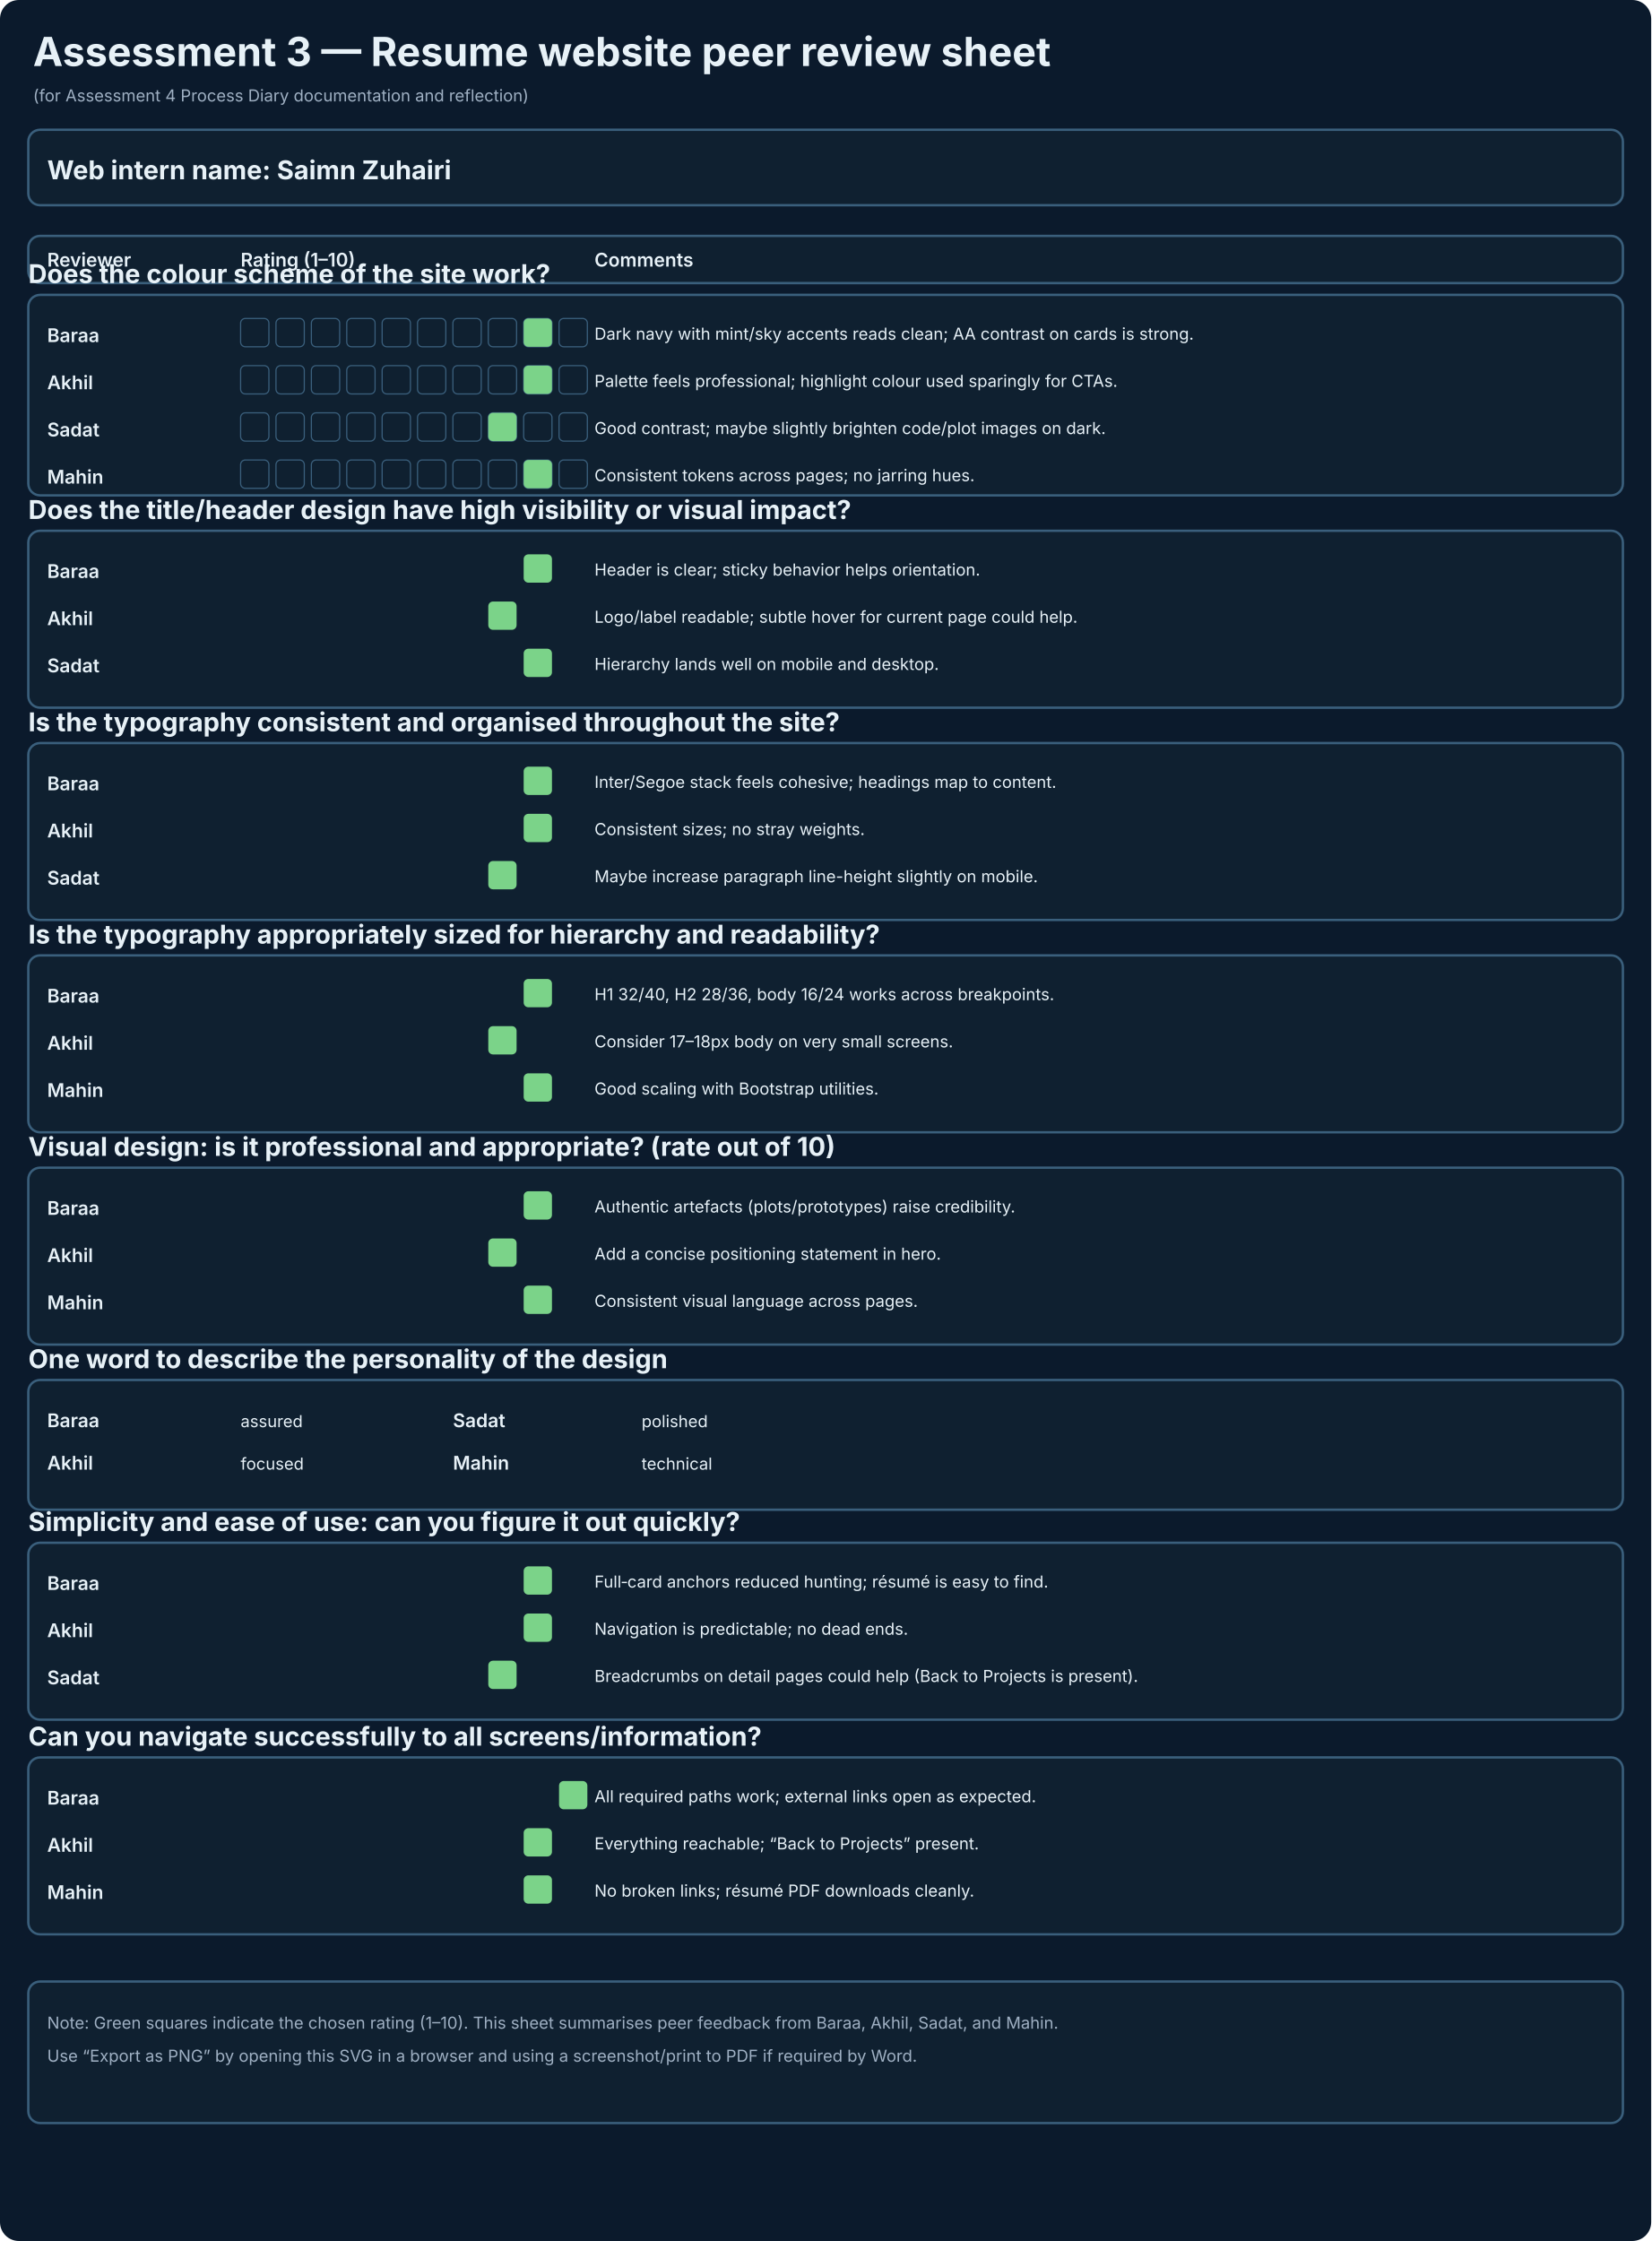
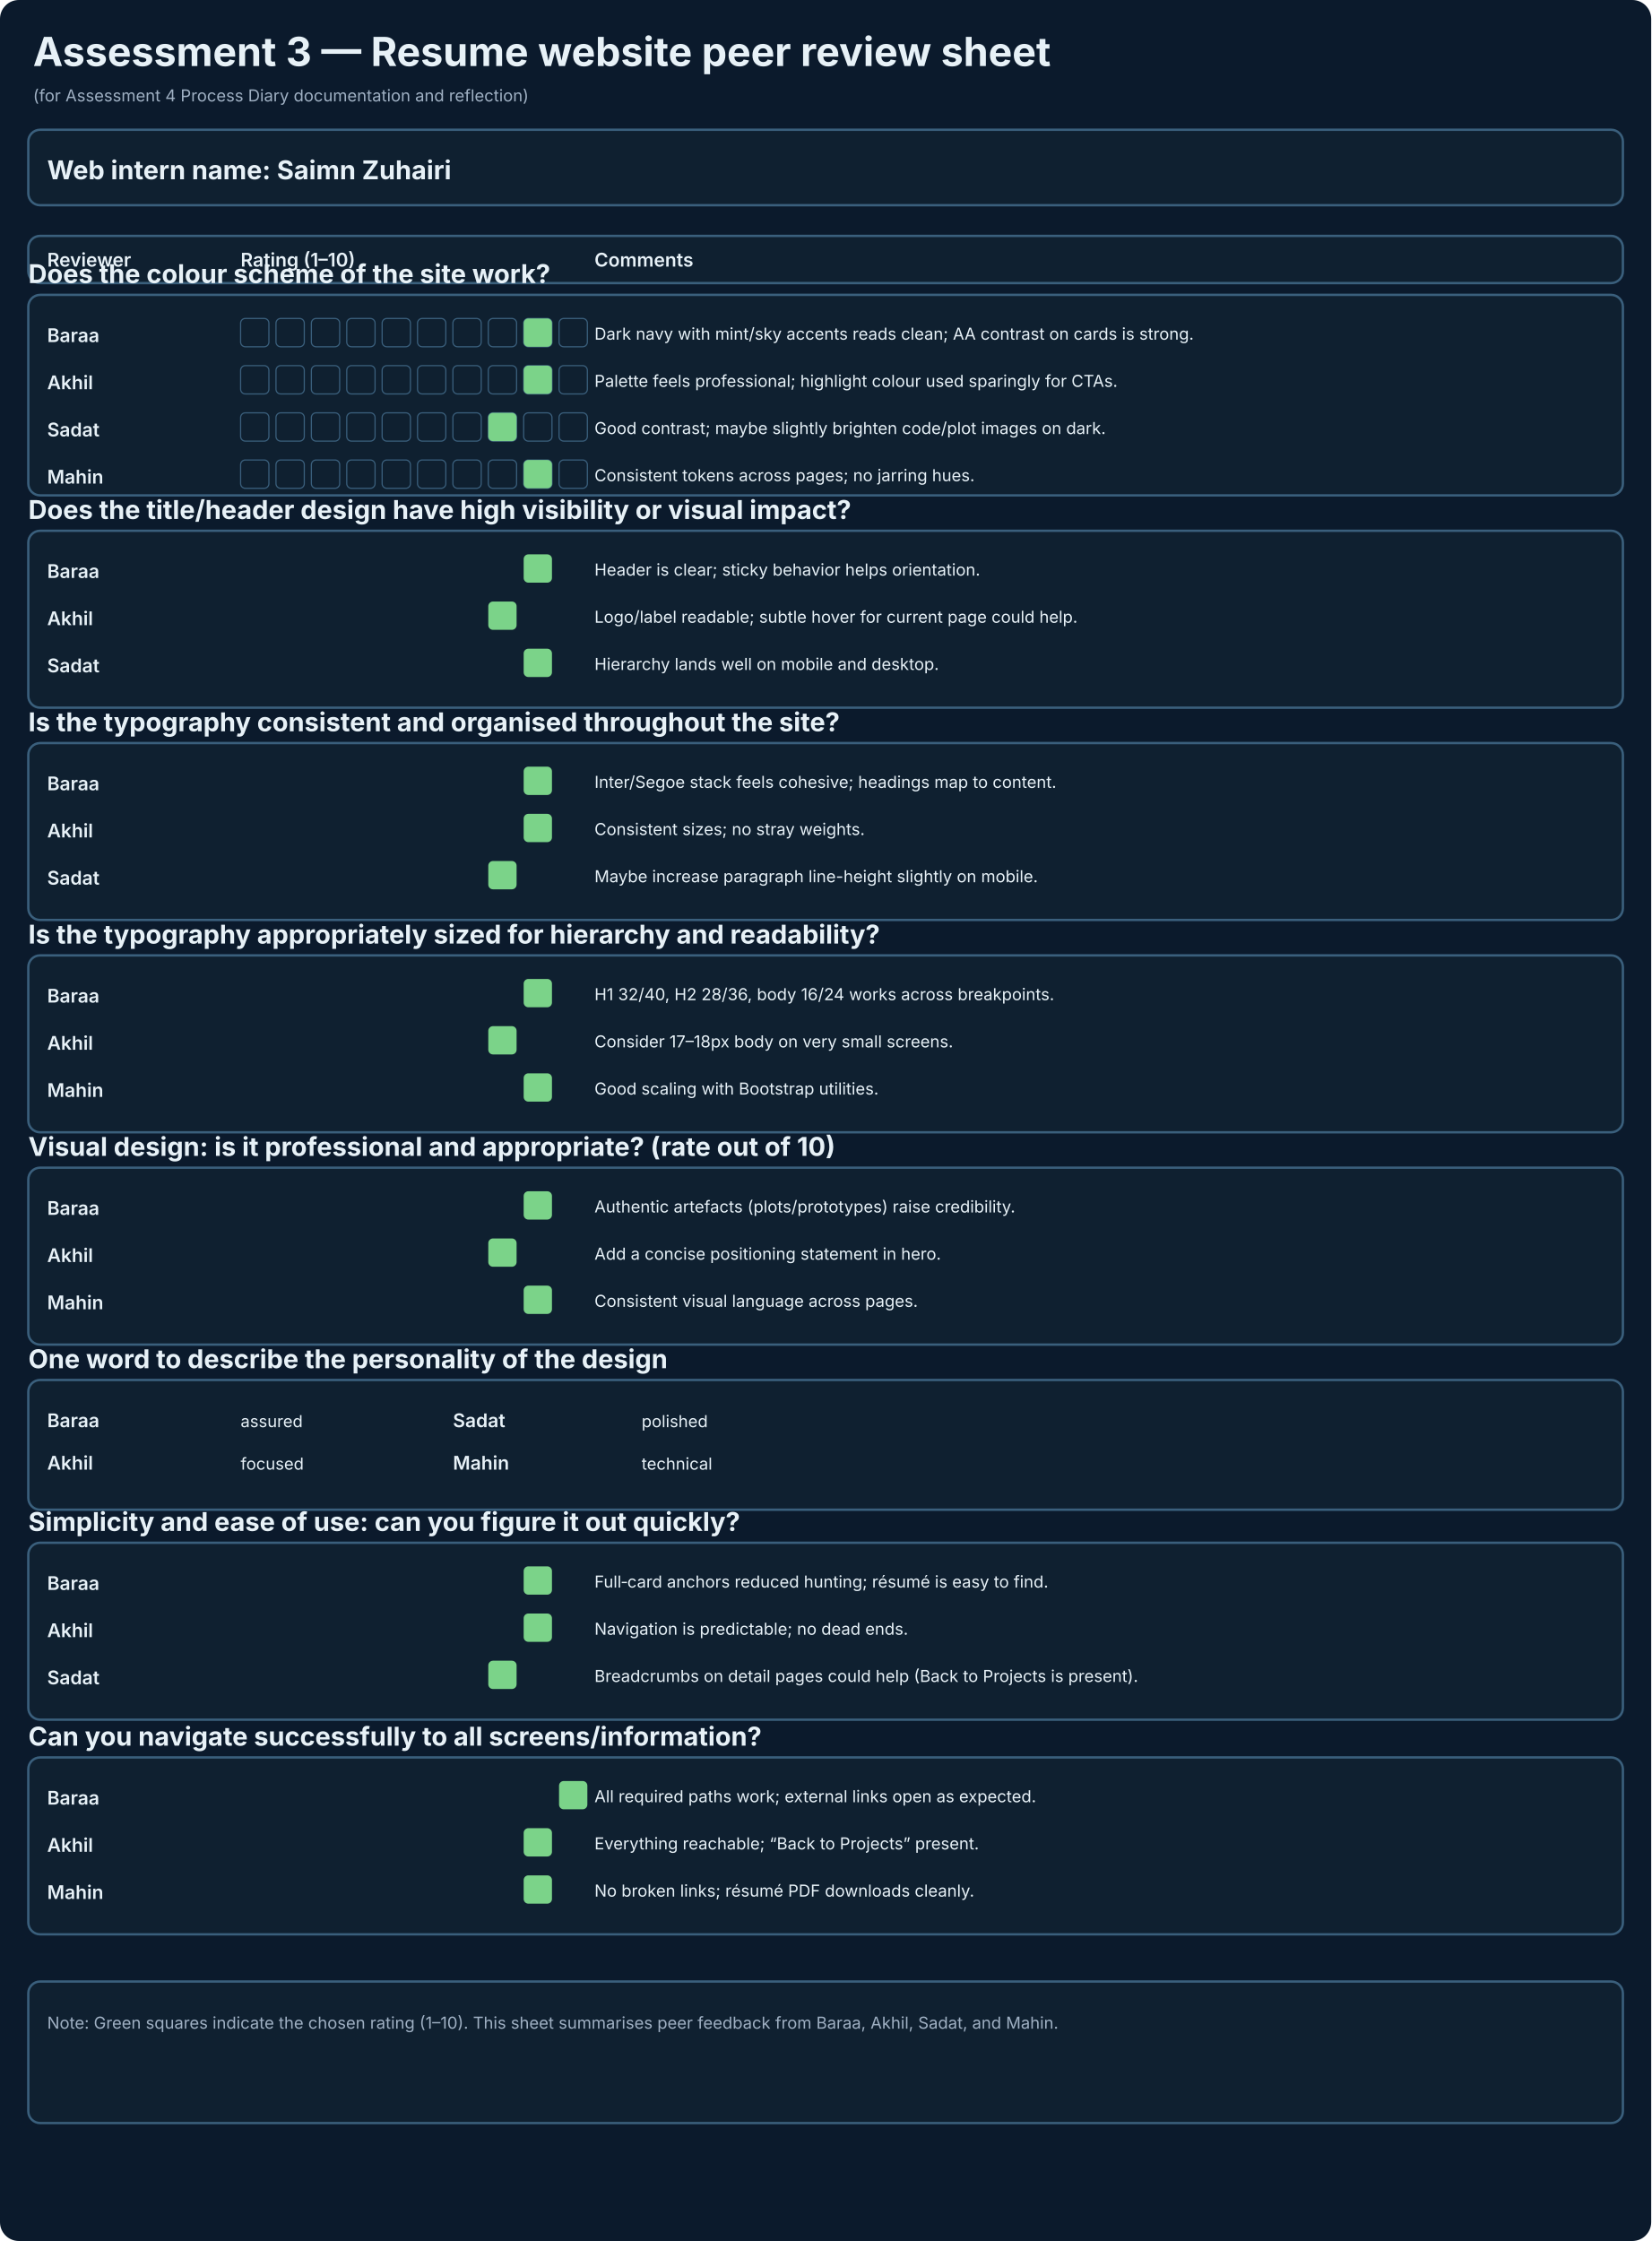
<svg xmlns="http://www.w3.org/2000/svg" width="1400" height="1900" viewBox="0 0 1400 1900">
  <defs>
    <style>
      .bg{fill:#0b1a2c}
      .card{fill:#0f2030;stroke:#3a5f7c;stroke-width:2}
      .h1{fill:#e7f1f7;font:700 34px Inter,Segoe UI,Arial,sans-serif}
      .h2{fill:#e7f1f7;font:700 22px Inter,Segoe UI,Arial,sans-serif}
      .label{fill:#e7f1f7;font:600 16px Inter,Segoe UI,Arial,sans-serif}
      .small{fill:#9fb0c3;font:14px Inter,Segoe UI,Arial,sans-serif}
      .grid{stroke:#3a5f7c;stroke-width:1;fill:none}
      .box{fill:none;stroke:#3a5f7c;stroke-width:1}
      .tick{fill:#7bd389}
      .comment{fill:#e7f1f7;font:14px Inter,Segoe UI,Arial,sans-serif}
    </style>
  </defs>
  <rect class="bg" width="1400" height="1900" rx="16" />
  <text class="h1" x="28" y="56">Assessment 3 — Resume website peer review sheet</text>
  <text class="small" x="28" y="86">(for Assessment 4 Process Diary documentation and reflection)</text>
  <g transform="translate(24,110)">
    <rect class="card" width="1352" height="64" rx="10" />
    <text class="h2" x="16" y="42">Web intern name: Saimn Zuhairi</text>
  </g>
  <g transform="translate(24,200)">
    <rect class="card" width="1352" height="40" rx="10" />
    <text class="label" x="16" y="26">Reviewer</text>
    <text class="label" x="180" y="26">Rating (1–10)</text>
    <text class="label" x="480" y="26">Comments</text>
  </g>
  <g transform="translate(24,250)">
    <text class="h2" x="0" y="-10">Does the colour scheme of the site work?</text>
    <rect class="card" width="1352" height="170" rx="10" />
    <text class="label" x="16" y="40">Baraa</text>
    <g transform="translate(180,20)">
      <g>
        <rect class="box" x="0" y="0" width="24" height="24" rx="4" />
        <rect class="box" x="30" y="0" width="24" height="24" rx="4" />
        <rect class="box" x="60" y="0" width="24" height="24" rx="4" />
        <rect class="box" x="90" y="0" width="24" height="24" rx="4" />
        <rect class="box" x="120" y="0" width="24" height="24" rx="4" />
        <rect class="box" x="150" y="0" width="24" height="24" rx="4" />
        <rect class="box" x="180" y="0" width="24" height="24" rx="4" />
        <rect class="box" x="210" y="0" width="24" height="24" rx="4" />
        <rect class="box" x="240" y="0" width="24" height="24" rx="4" />
        <rect class="box" x="270" y="0" width="24" height="24" rx="4" />
        <rect class="tick" x="240" y="0" width="24" height="24" rx="4" />
      </g>
    </g>
    <text class="comment" x="480" y="38">Dark navy with mint/sky accents reads clean; AA contrast on cards is strong.</text>
    <text class="label" x="16" y="80">Akhil</text>
    <g transform="translate(180,60)">
      <g>
        <rect class="box" x="0" y="0" width="24" height="24" rx="4" />
        <rect class="box" x="30" y="0" width="24" height="24" rx="4" />
        <rect class="box" x="60" y="0" width="24" height="24" rx="4" />
        <rect class="box" x="90" y="0" width="24" height="24" rx="4" />
        <rect class="box" x="120" y="0" width="24" height="24" rx="4" />
        <rect class="box" x="150" y="0" width="24" height="24" rx="4" />
        <rect class="box" x="180" y="0" width="24" height="24" rx="4" />
        <rect class="box" x="210" y="0" width="24" height="24" rx="4" />
        <rect class="box" x="240" y="0" width="24" height="24" rx="4" />
        <rect class="box" x="270" y="0" width="24" height="24" rx="4" />
        <rect class="tick" x="240" y="0" width="24" height="24" rx="4" />
      </g>
    </g>
    <text class="comment" x="480" y="78">Palette feels professional; highlight colour used sparingly for CTAs.</text>
    <text class="label" x="16" y="120">Sadat</text>
    <g transform="translate(180,100)">
      <g>
        <rect class="box" x="0" y="0" width="24" height="24" rx="4" />
        <rect class="box" x="30" y="0" width="24" height="24" rx="4" />
        <rect class="box" x="60" y="0" width="24" height="24" rx="4" />
        <rect class="box" x="90" y="0" width="24" height="24" rx="4" />
        <rect class="box" x="120" y="0" width="24" height="24" rx="4" />
        <rect class="box" x="150" y="0" width="24" height="24" rx="4" />
        <rect class="box" x="180" y="0" width="24" height="24" rx="4" />
        <rect class="box" x="210" y="0" width="24" height="24" rx="4" />
        <rect class="box" x="240" y="0" width="24" height="24" rx="4" />
        <rect class="box" x="270" y="0" width="24" height="24" rx="4" />
        <rect class="tick" x="210" y="0" width="24" height="24" rx="4" />
      </g>
    </g>
    <text class="comment" x="480" y="118">Good contrast; maybe slightly brighten code/plot images on dark.</text>
    <text class="label" x="16" y="160">Mahin</text>
    <g transform="translate(180,140)">
      <g>
        <rect class="box" x="0" y="0" width="24" height="24" rx="4" />
        <rect class="box" x="30" y="0" width="24" height="24" rx="4" />
        <rect class="box" x="60" y="0" width="24" height="24" rx="4" />
        <rect class="box" x="90" y="0" width="24" height="24" rx="4" />
        <rect class="box" x="120" y="0" width="24" height="24" rx="4" />
        <rect class="box" x="150" y="0" width="24" height="24" rx="4" />
        <rect class="box" x="180" y="0" width="24" height="24" rx="4" />
        <rect class="box" x="210" y="0" width="24" height="24" rx="4" />
        <rect class="box" x="240" y="0" width="24" height="24" rx="4" />
        <rect class="box" x="270" y="0" width="24" height="24" rx="4" />
        <rect class="tick" x="240" y="0" width="24" height="24" rx="4" />
      </g>
    </g>
    <text class="comment" x="480" y="158">Consistent tokens across pages; no jarring hues.</text>
  </g>
  <g transform="translate(24,450)">
    <text class="h2" x="0" y="-10">Does the title/header design have high visibility or visual impact?</text>
    <rect class="card" width="1352" height="150" rx="10" />
    <text class="label" x="16" y="40">Baraa</text>
    <rect class="tick" x="420" y="20" width="24" height="24" rx="4" />
    <text class="comment" x="480" y="38">Header is clear; sticky behavior helps orientation.</text>
    <text class="label" x="16" y="80">Akhil</text>
    <rect class="tick" x="390" y="60" width="24" height="24" rx="4" />
    <text class="comment" x="480" y="78">Logo/label readable; subtle hover for current page could help.</text>
    <text class="label" x="16" y="120">Sadat</text>
    <rect class="tick" x="420" y="100" width="24" height="24" rx="4" />
    <text class="comment" x="480" y="118">Hierarchy lands well on mobile and desktop.</text>
  </g>
  <g transform="translate(24,630)">
    <text class="h2" x="0" y="-10">Is the typography consistent and organised throughout the site?</text>
    <rect class="card" width="1352" height="150" rx="10" />
    <text class="label" x="16" y="40">Baraa</text>
    <rect class="tick" x="420" y="20" width="24" height="24" rx="4" />
    <text class="comment" x="480" y="38">Inter/Segoe stack feels cohesive; headings map to content.</text>
    <text class="label" x="16" y="80">Akhil</text>
    <rect class="tick" x="420" y="60" width="24" height="24" rx="4" />
    <text class="comment" x="480" y="78">Consistent sizes; no stray weights.</text>
    <text class="label" x="16" y="120">Sadat</text>
    <rect class="tick" x="390" y="100" width="24" height="24" rx="4" />
    <text class="comment" x="480" y="118">Maybe increase paragraph line-height slightly on mobile.</text>
  </g>
  <g transform="translate(24,810)">
    <text class="h2" x="0" y="-10">Is the typography appropriately sized for hierarchy and readability?</text>
    <rect class="card" width="1352" height="150" rx="10" />
    <text class="label" x="16" y="40">Baraa</text>
    <rect class="tick" x="420" y="20" width="24" height="24" rx="4" />
    <text class="comment" x="480" y="38">H1 32/40, H2 28/36, body 16/24 works across breakpoints.</text>
    <text class="label" x="16" y="80">Akhil</text>
    <rect class="tick" x="390" y="60" width="24" height="24" rx="4" />
    <text class="comment" x="480" y="78">Consider 17–18px body on very small screens.</text>
    <text class="label" x="16" y="120">Mahin</text>
    <rect class="tick" x="420" y="100" width="24" height="24" rx="4" />
    <text class="comment" x="480" y="118">Good scaling with Bootstrap utilities.</text>
  </g>
  <g transform="translate(24,990)">
    <text class="h2" x="0" y="-10">Visual design: is it professional and appropriate? (rate out of 10)</text>
    <rect class="card" width="1352" height="150" rx="10" />
    <text class="label" x="16" y="40">Baraa</text>
    <rect class="tick" x="420" y="20" width="24" height="24" rx="4" />
    <text class="comment" x="480" y="38">Authentic artefacts (plots/prototypes) raise credibility.</text>
    <text class="label" x="16" y="80">Akhil</text>
    <rect class="tick" x="390" y="60" width="24" height="24" rx="4" />
    <text class="comment" x="480" y="78">Add a concise positioning statement in hero.</text>
    <text class="label" x="16" y="120">Mahin</text>
    <rect class="tick" x="420" y="100" width="24" height="24" rx="4" />
    <text class="comment" x="480" y="118">Consistent visual language across pages.</text>
  </g>
  <g transform="translate(24,1170)">
    <text class="h2" x="0" y="-10">One word to describe the personality of the design</text>
    <rect class="card" width="1352" height="110" rx="10" />
    <text class="label" x="16" y="40">Baraa</text>
    <text class="comment" x="180" y="40">assured</text>
    <text class="label" x="16" y="76">Akhil</text>
    <text class="comment" x="180" y="76">focused</text>
    <text class="label" x="360" y="40">Sadat</text>
    <text class="comment" x="520" y="40">polished</text>
    <text class="label" x="360" y="76">Mahin</text>
    <text class="comment" x="520" y="76">technical</text>
  </g>
  <g transform="translate(24,1308)">
    <text class="h2" x="0" y="-10">Simplicity and ease of use: can you figure it out quickly?</text>
    <rect class="card" width="1352" height="150" rx="10" />
    <text class="label" x="16" y="40">Baraa</text>
    <rect class="tick" x="420" y="20" width="24" height="24" rx="4" />
    <text class="comment" x="480" y="38">Full‑card anchors reduced hunting; résumé is easy to find.</text>
    <text class="label" x="16" y="80">Akhil</text>
    <rect class="tick" x="420" y="60" width="24" height="24" rx="4" />
    <text class="comment" x="480" y="78">Navigation is predictable; no dead ends.</text>
    <text class="label" x="16" y="120">Sadat</text>
    <rect class="tick" x="390" y="100" width="24" height="24" rx="4" />
    <text class="comment" x="480" y="118">Breadcrumbs on detail pages could help (Back to Projects is present).</text>
  </g>
  <g transform="translate(24,1490)">
    <text class="h2" x="0" y="-10">Can you navigate successfully to all screens/information?</text>
    <rect class="card" width="1352" height="150" rx="10" />
    <text class="label" x="16" y="40">Baraa</text>
    <rect class="tick" x="450" y="20" width="24" height="24" rx="4" />
    <text class="comment" x="480" y="38">All required paths work; external links open as expected.</text>
    <text class="label" x="16" y="80">Akhil</text>
    <rect class="tick" x="420" y="60" width="24" height="24" rx="4" />
    <text class="comment" x="480" y="78">Everything reachable; “Back to Projects” present.</text>
    <text class="label" x="16" y="120">Mahin</text>
    <rect class="tick" x="420" y="100" width="24" height="24" rx="4" />
    <text class="comment" x="480" y="118">No broken links; résumé PDF downloads cleanly.</text>
  </g>
  <g transform="translate(24,1680)">
    <rect class="card" width="1352" height="120" rx="10" />
    <text class="small" x="16" y="40">Note: Green squares indicate the chosen rating (1–10). This sheet summarises peer feedback from Baraa, Akhil, Sadat, and Mahin.</text>
-     <text class="small" x="16" y="68">Use “Export as PNG” by opening this SVG in a browser and using a screenshot/print to PDF if required by Word.</text>
  </g>
</svg>
